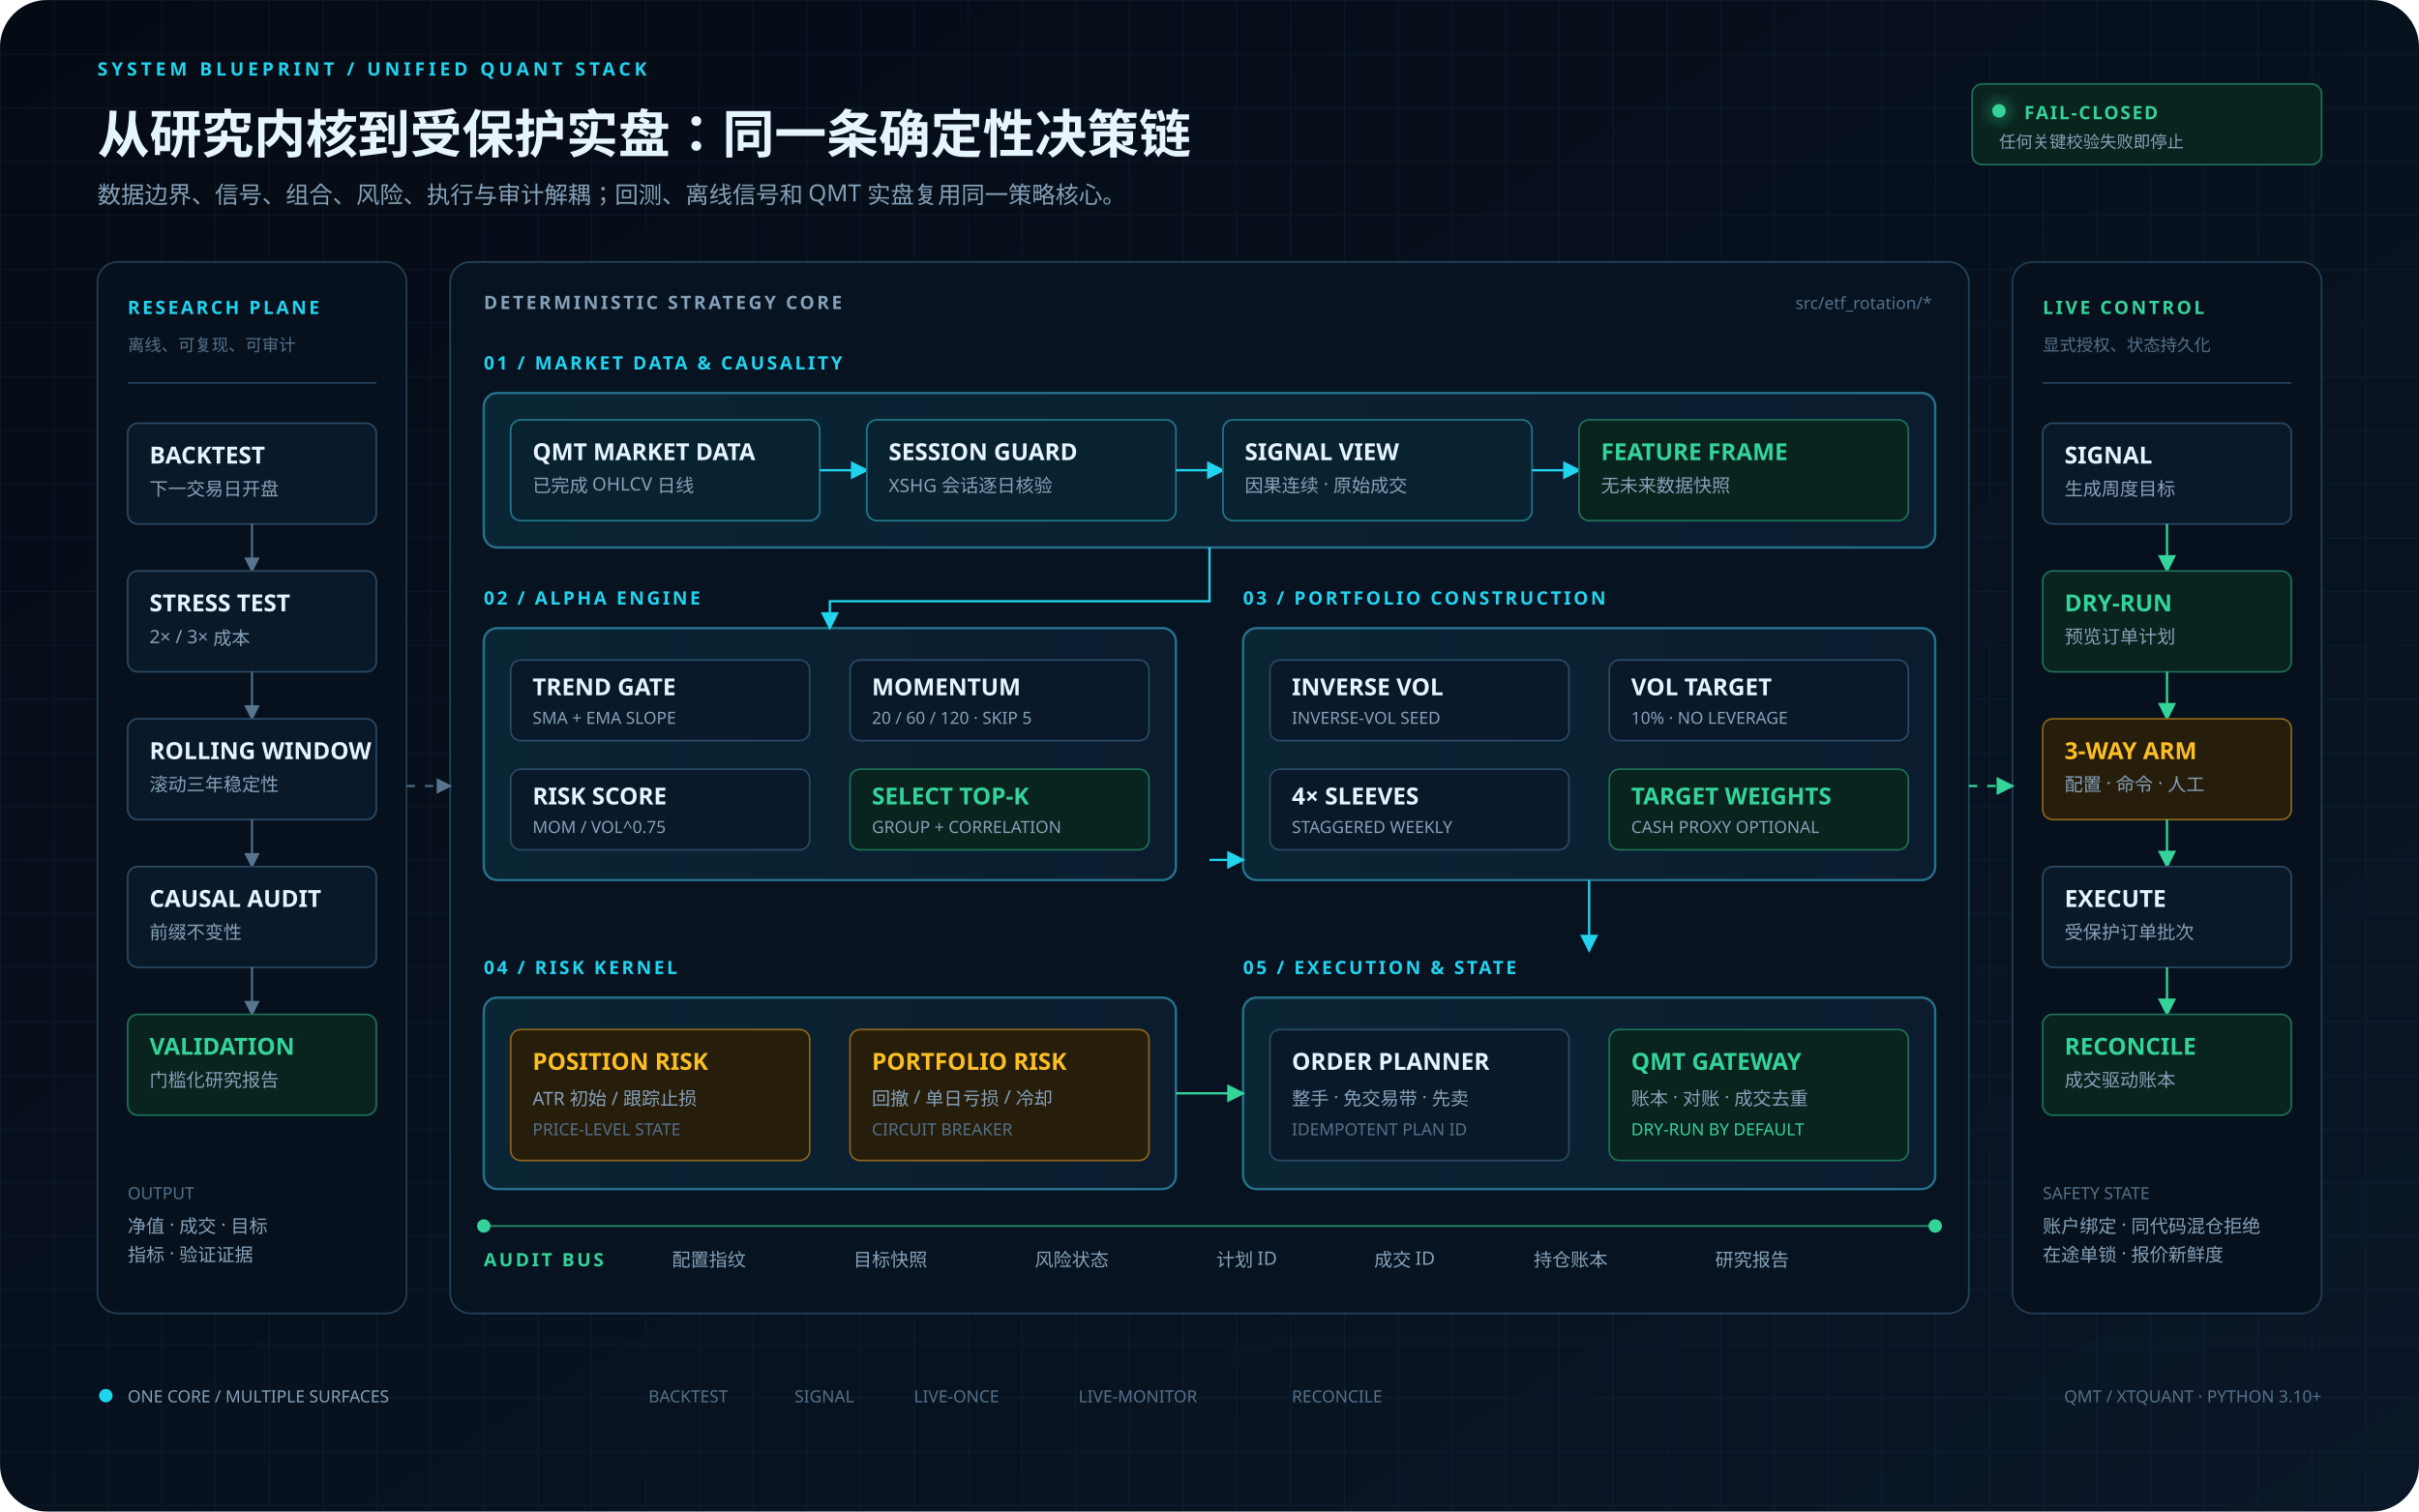
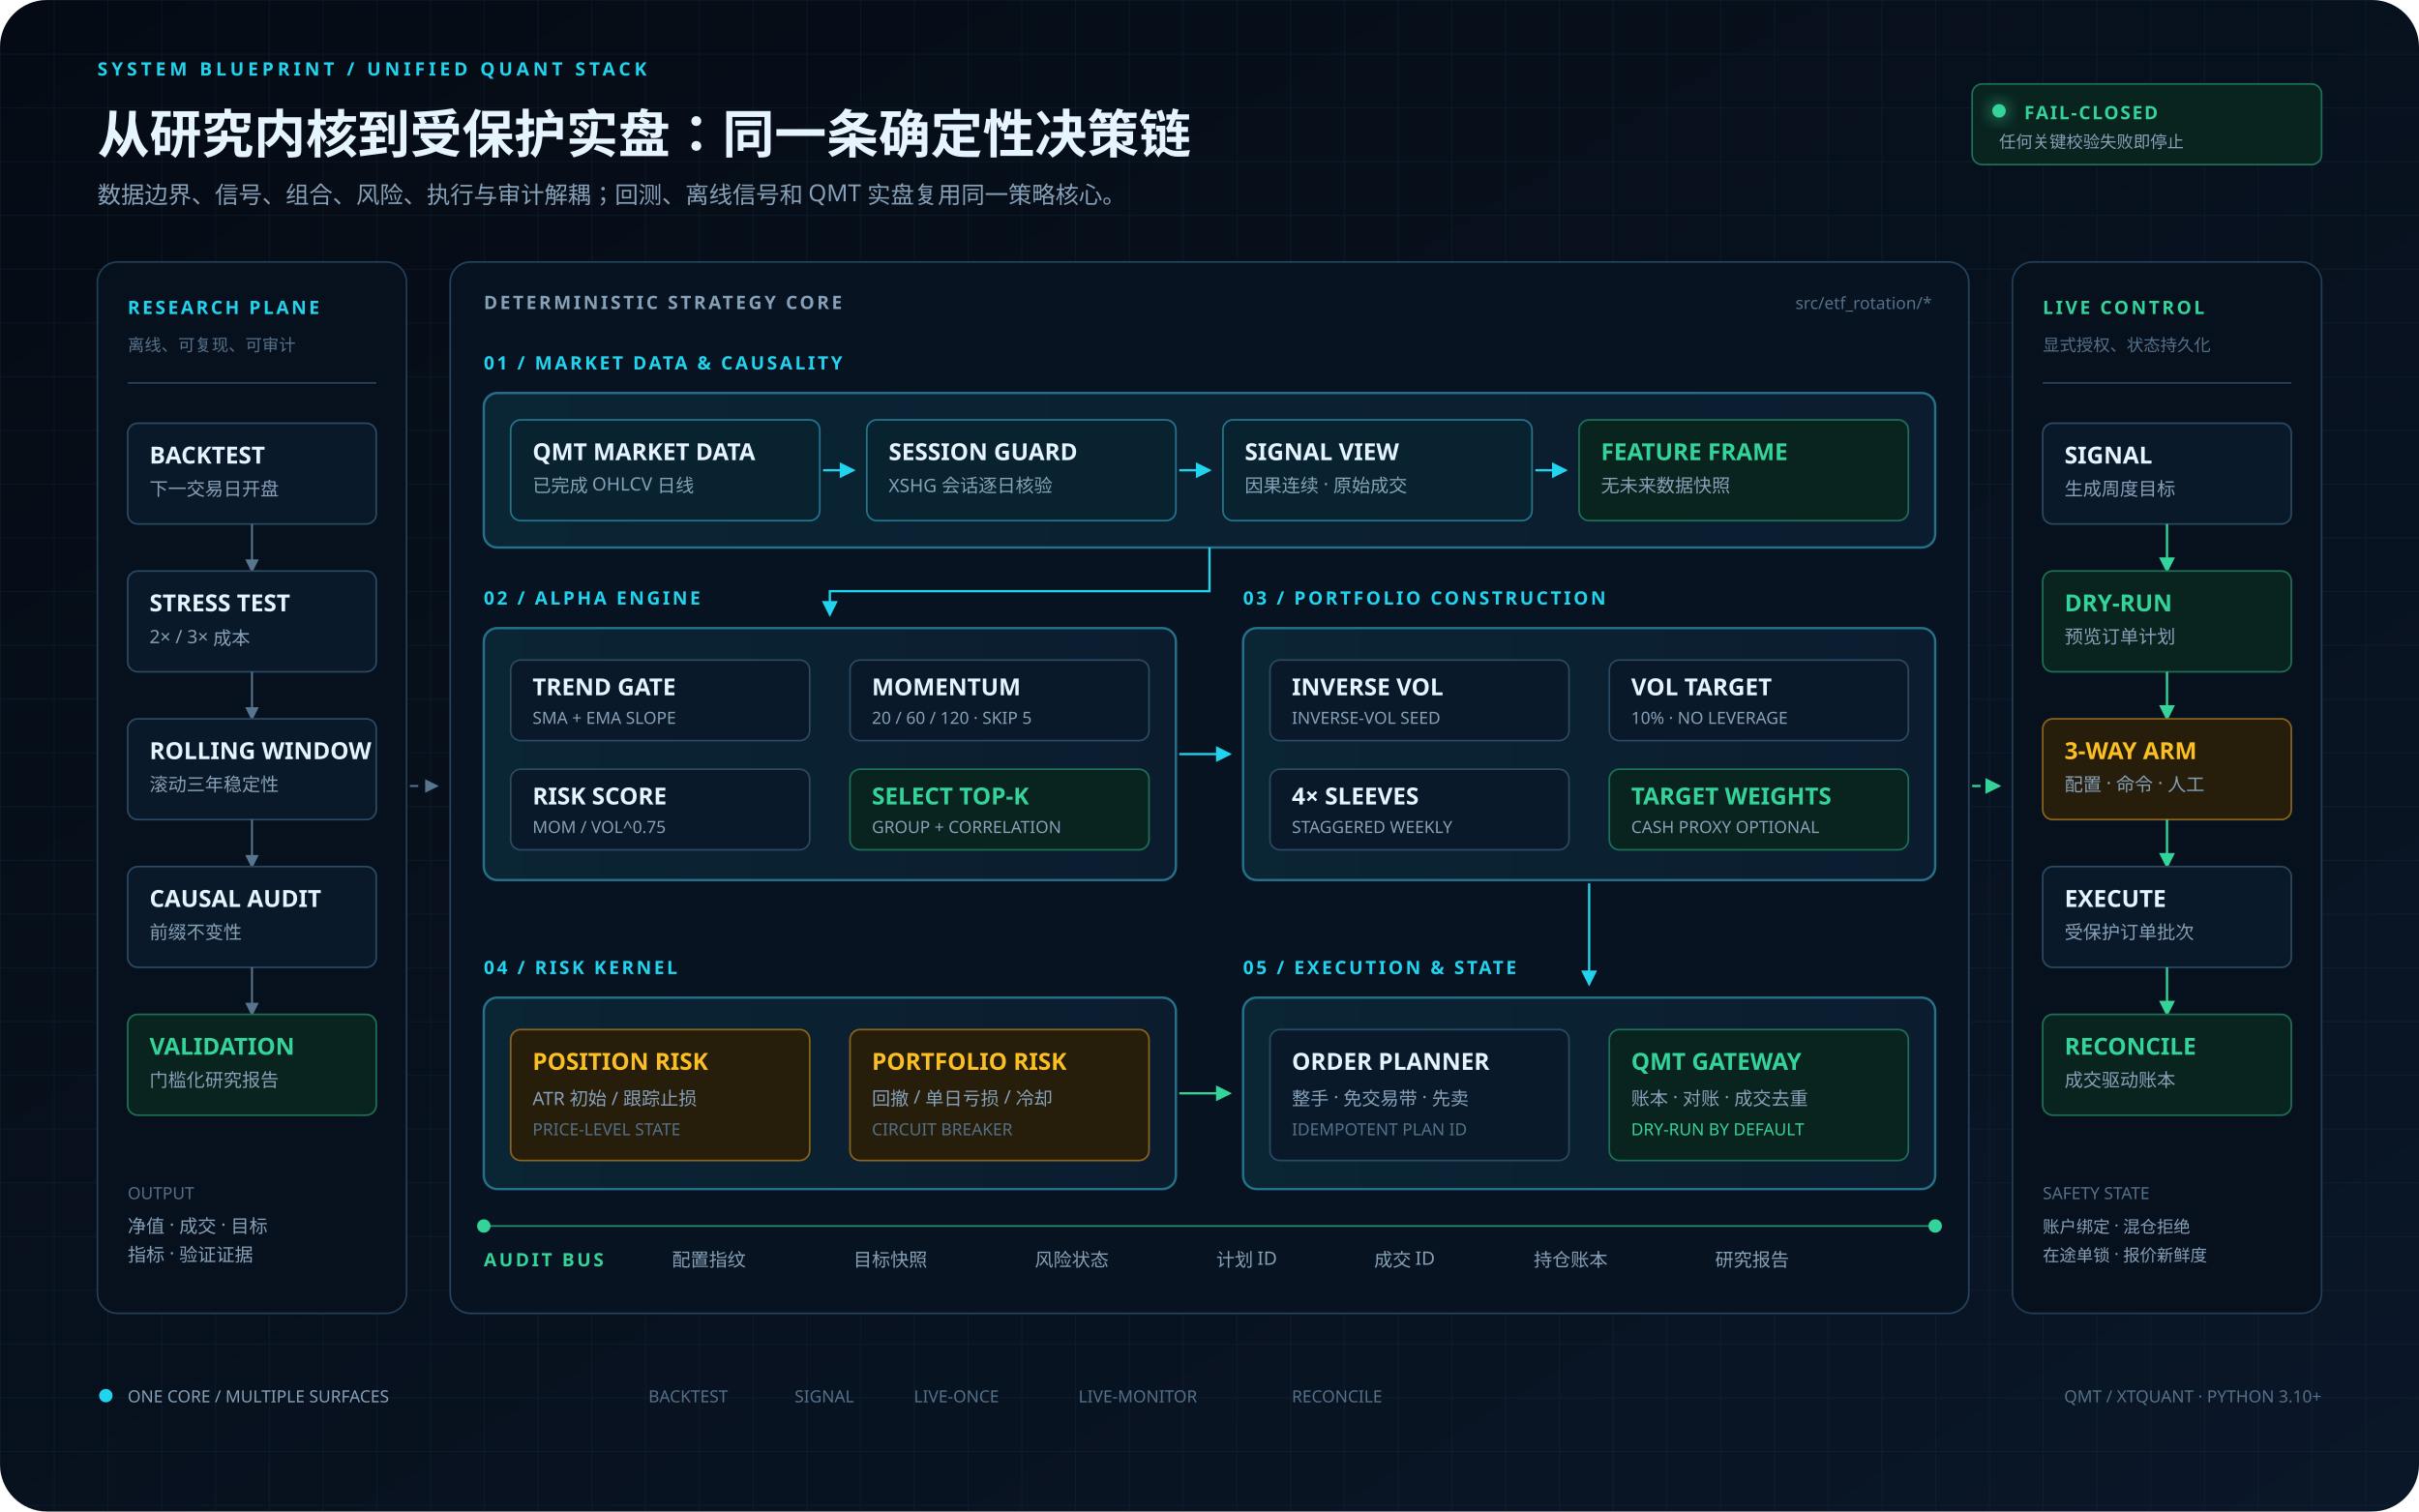
<svg xmlns="http://www.w3.org/2000/svg" width="1440" height="900" viewBox="0 0 1440 900" role="img" aria-labelledby="title desc">
  <defs>
    <linearGradient id="bg" x1="0" y1="0" x2="1" y2="1">
      <stop offset="0" stop-color="#050b14" />
      <stop offset="1" stop-color="#0a1728" />
    </linearGradient>
    <linearGradient id="core" x1="0" y1="0" x2="1" y2="0">
      <stop offset="0" stop-color="#0a2534" />
      <stop offset="1" stop-color="#0b1c2f" />
    </linearGradient>
    <pattern id="grid" width="32" height="32" patternUnits="userSpaceOnUse">
      <path d="M32 0H0V32" fill="none" stroke="#213c55" stroke-width="1" opacity=".23" />
    </pattern>
-     <marker id="arrow-cyan" markerWidth="8" markerHeight="8" refX="7" refY="4" orient="auto">
-       <path d="M0 0 8 4 0 8Z" fill="#22d3ee" />
+     <marker id="arrow-cyan" markerWidth="7" markerHeight="7" refX="6" refY="3.5" orient="auto" markerUnits="strokeWidth">
+       <path d="M0 0 7 3.5 0 7Z" fill="#22d3ee" />
    </marker>
-     <marker id="arrow-green" markerWidth="8" markerHeight="8" refX="7" refY="4" orient="auto">
-       <path d="M0 0 8 4 0 8Z" fill="#34d399" />
+     <marker id="arrow-green" markerWidth="7" markerHeight="7" refX="6" refY="3.5" orient="auto" markerUnits="strokeWidth">
+       <path d="M0 0 7 3.5 0 7Z" fill="#34d399" />
    </marker>
-     <marker id="arrow-dim" markerWidth="8" markerHeight="8" refX="7" refY="4" orient="auto">
-       <path d="M0 0 8 4 0 8Z" fill="#58758f" />
+     <marker id="arrow-dim" markerWidth="7" markerHeight="7" refX="6" refY="3.5" orient="auto" markerUnits="strokeWidth">
+       <path d="M0 0 7 3.5 0 7Z" fill="#58758f" />
    </marker>
    <filter id="glow" x="-80%" y="-80%" width="260%" height="260%">
      <feGaussianBlur stdDeviation="5" result="b" />
      <feMerge>
        <feMergeNode in="b" />
        <feMergeNode in="SourceGraphic" />
      </feMerge>
    </filter>
    <style>
      text{font-family:"Cascadia Code","JetBrains Mono",Consolas,"Microsoft YaHei",sans-serif}.ink{fill:#e6f4ff}.muted{fill:#86a0b8}.dim{fill:#557089}.cyan{fill:#22d3ee}.green{fill:#34d399}.amber{fill:#fbbf24}
      .title{font-size:31px;font-weight:700}.subtitle{font-size:14px}.eyebrow{font-size:11px;font-weight:700;letter-spacing:2.3px}.lane-label{font-size:11px;font-weight:700;letter-spacing:1.5px}.node-title{font-size:14px;font-weight:700}.node-copy{font-size:11px}.tiny{font-size:10px}.status{font-size:11px;font-weight:700;letter-spacing:1px}
      .boundary{fill:#071321;stroke:#24435d;stroke-width:1}.core-boundary{fill:url(#core);stroke:#26718a;stroke-width:1.4}.node{fill:#0a1929;stroke:#2a4963;stroke-width:1}.node-cyan{fill:#092230;stroke:#23758a;stroke-width:1}.node-green{fill:#09231f;stroke:#1d7056;stroke-width:1}.node-amber{fill:#261d0b;stroke:#8a641c;stroke-width:1}.rail{fill:#07111e;stroke:#223d56;stroke-width:1}.wire{fill:none;stroke:#22d3ee;stroke-width:1.35;marker-end:url(#arrow-cyan)}.wire-green{fill:none;stroke:#34d399;stroke-width:1.35;marker-end:url(#arrow-green)}.wire-dim{fill:none;stroke:#58758f;stroke-width:1.15;marker-end:url(#arrow-dim)}.dash{stroke-dasharray:5 6}.separator{stroke:#25425b;stroke-width:1}.port{fill:#22d3ee}.port-green{fill:#34d399}
    </style>
  </defs>
  <rect width="1440" height="900" rx="28" fill="url(#bg)" />
  <rect width="1440" height="900" rx="28" fill="url(#grid)" />
  <g transform="translate(58 45)">
    <text class="eyebrow cyan">SYSTEM BLUEPRINT / UNIFIED QUANT STACK</text>
    <text y="46" class="title ink">从研究内核到受保护实盘：同一条确定性决策链</text>
    <text y="76" class="subtitle muted">数据边界、信号、组合、风险、执行与审计解耦；回测、离线信号和 QMT 实盘复用同一策略核心。</text>
  </g>
  <g transform="translate(1174 50)">
    <rect width="208" height="48" rx="6" class="node-green" />
    <g transform="translate(16 16)" filter="url(#glow)">
      <circle r="4" fill="#34d399" />
    </g>
    <text x="31" y="21" class="status green">FAIL-CLOSED</text>
    <text x="16" y="38" class="tiny muted">任何关键校验失败即停止</text>
  </g>
  <g transform="translate(58 156)">
    <rect width="184" height="626" rx="12" class="rail" />
    <text x="18" y="31" class="lane-label cyan">RESEARCH PLANE</text>
    <text x="18" y="53" class="tiny dim">离线、可复现、可审计</text>
    <line x1="18" y1="72" x2="166" y2="72" class="separator" />
    <g transform="translate(18 96)">
      <rect width="148" height="60" rx="6" class="node" />
      <text x="13" y="24" class="node-title ink">BACKTEST</text>
      <text x="13" y="43" class="node-copy muted">下一交易日开盘</text>
    </g>
    <path d="M92 156V184" class="wire-dim" />
    <g transform="translate(18 184)">
      <rect width="148" height="60" rx="6" class="node" />
      <text x="13" y="24" class="node-title ink">STRESS TEST</text>
      <text x="13" y="43" class="node-copy muted">2× / 3× 成本</text>
    </g>
    <path d="M92 244V272" class="wire-dim" />
    <g transform="translate(18 272)">
      <rect width="148" height="60" rx="6" class="node" />
      <text x="13" y="24" class="node-title ink">ROLLING WINDOW</text>
      <text x="13" y="43" class="node-copy muted">滚动三年稳定性</text>
    </g>
    <path d="M92 332V360" class="wire-dim" />
    <g transform="translate(18 360)">
      <rect width="148" height="60" rx="6" class="node" />
      <text x="13" y="24" class="node-title ink">CAUSAL AUDIT</text>
      <text x="13" y="43" class="node-copy muted">前缀不变性</text>
    </g>
    <path d="M92 420V448" class="wire-dim" />
    <g transform="translate(18 448)">
      <rect width="148" height="60" rx="6" class="node-green" />
      <text x="13" y="24" class="node-title green">VALIDATION</text>
      <text x="13" y="43" class="node-copy muted">门槛化研究报告</text>
    </g>
    <text x="18" y="558" class="tiny dim">OUTPUT</text>
    <text x="18" y="578" class="node-copy muted">净值 · 成交 · 目标</text>
    <text x="18" y="595" class="node-copy muted">指标 · 验证证据</text>
  </g>
  <g transform="translate(268 156)">
    <rect width="904" height="626" rx="12" class="boundary" />
    <text x="20" y="28" class="lane-label muted">DETERMINISTIC STRATEGY CORE</text>
    <text x="882" y="28" text-anchor="end" class="tiny dim">src/etf_rotation/*</text>
    <g transform="translate(20 50)">
      <text y="14" class="lane-label cyan">01 / MARKET DATA &amp; CAUSALITY</text>
      <rect y="28" width="864" height="92" rx="8" class="core-boundary" />
      <g transform="translate(16 44)">
        <rect width="184" height="60" rx="6" class="node-cyan" />
        <text x="13" y="24" class="node-title ink">QMT MARKET DATA</text>
        <text x="13" y="43" class="node-copy muted">已完成 OHLCV 日线</text>
      </g>
-       <path d="M200 74H228" class="wire" />
+       <path d="M202 74H220" class="wire" />
      <g transform="translate(228 44)">
        <rect width="184" height="60" rx="6" class="node-cyan" />
        <text x="13" y="24" class="node-title ink">SESSION GUARD</text>
        <text x="13" y="43" class="node-copy muted">XSHG 会话逐日核验</text>
      </g>
-       <path d="M412 74H440" class="wire" />
+       <path d="M414 74H432" class="wire" />
      <g transform="translate(440 44)">
        <rect width="184" height="60" rx="6" class="node-cyan" />
        <text x="13" y="24" class="node-title ink">SIGNAL VIEW</text>
        <text x="13" y="43" class="node-copy muted">因果连续 · 原始成交</text>
      </g>
-       <path d="M624 74H652" class="wire" />
+       <path d="M626 74H644" class="wire" />
      <g transform="translate(652 44)">
        <rect width="196" height="60" rx="6" class="node-green" />
        <text x="13" y="24" class="node-title green">FEATURE FRAME</text>
        <text x="13" y="43" class="node-copy muted">无未来数据快照</text>
      </g>
    </g>
    <g transform="translate(20 190)">
      <text y="14" class="lane-label cyan">02 / ALPHA ENGINE</text>
      <rect y="28" width="412" height="150" rx="8" class="core-boundary" />
      <g transform="translate(16 47)">
        <rect width="178" height="48" rx="6" class="node" />
        <text x="13" y="21" class="node-title ink">TREND GATE</text>
        <text x="13" y="38" class="tiny muted">SMA + EMA SLOPE</text>
      </g>
      <g transform="translate(218 47)">
        <rect width="178" height="48" rx="6" class="node" />
        <text x="13" y="21" class="node-title ink">MOMENTUM</text>
        <text x="13" y="38" class="tiny muted">20 / 60 / 120 · SKIP 5</text>
      </g>
      <g transform="translate(16 112)">
        <rect width="178" height="48" rx="6" class="node" />
        <text x="13" y="21" class="node-title ink">RISK SCORE</text>
        <text x="13" y="38" class="tiny muted">MOM / VOL^0.75</text>
      </g>
      <g transform="translate(218 112)">
        <rect width="178" height="48" rx="6" class="node-green" />
        <text x="13" y="21" class="node-title green">SELECT TOP-K</text>
        <text x="13" y="38" class="tiny muted">GROUP + CORRELATION</text>
      </g>
    </g>
    <g transform="translate(472 190)">
      <text y="14" class="lane-label cyan">03 / PORTFOLIO CONSTRUCTION</text>
      <rect y="28" width="412" height="150" rx="8" class="core-boundary" />
      <g transform="translate(16 47)">
        <rect width="178" height="48" rx="6" class="node" />
        <text x="13" y="21" class="node-title ink">INVERSE VOL</text>
        <text x="13" y="38" class="tiny muted">INVERSE-VOL SEED</text>
      </g>
      <g transform="translate(218 47)">
        <rect width="178" height="48" rx="6" class="node" />
        <text x="13" y="21" class="node-title ink">VOL TARGET</text>
        <text x="13" y="38" class="tiny muted">10% · NO LEVERAGE</text>
      </g>
      <g transform="translate(16 112)">
        <rect width="178" height="48" rx="6" class="node" />
        <text x="13" y="21" class="node-title ink">4× SLEEVES</text>
        <text x="13" y="38" class="tiny muted">STAGGERED WEEKLY</text>
      </g>
      <g transform="translate(218 112)">
        <rect width="178" height="48" rx="6" class="node-green" />
        <text x="13" y="21" class="node-title green">TARGET WEIGHTS</text>
        <text x="13" y="38" class="tiny muted">CASH PROXY OPTIONAL</text>
      </g>
    </g>
-     <path d="M452 356H472" class="wire" />
-     <path d="M452 170V202H226V218" class="wire" />
+     <path d="M434 293H464" class="wire" />
+     <path d="M452 170V196H226V210" class="wire" />
    <g transform="translate(20 410)">
      <text y="14" class="lane-label cyan">04 / RISK KERNEL</text>
      <rect y="28" width="412" height="114" rx="8" class="core-boundary" />
      <g transform="translate(16 47)">
        <rect width="178" height="78" rx="6" class="node-amber" />
        <text x="13" y="24" class="node-title amber">POSITION RISK</text>
        <text x="13" y="45" class="node-copy muted">ATR 初始 / 跟踪止损</text>
        <text x="13" y="63" class="tiny dim">PRICE-LEVEL STATE</text>
      </g>
      <g transform="translate(218 47)">
        <rect width="178" height="78" rx="6" class="node-amber" />
        <text x="13" y="24" class="node-title amber">PORTFOLIO RISK</text>
        <text x="13" y="45" class="node-copy muted">回撤 / 单日亏损 / 冷却</text>
        <text x="13" y="63" class="tiny dim">CIRCUIT BREAKER</text>
      </g>
    </g>
    <g transform="translate(472 410)">
      <text y="14" class="lane-label cyan">05 / EXECUTION &amp; STATE</text>
      <rect y="28" width="412" height="114" rx="8" class="core-boundary" />
      <g transform="translate(16 47)">
        <rect width="178" height="78" rx="6" class="node" />
        <text x="13" y="24" class="node-title ink">ORDER PLANNER</text>
        <text x="13" y="45" class="node-copy muted">整手 · 免交易带 · 先卖</text>
        <text x="13" y="63" class="tiny dim">IDEMPOTENT PLAN ID</text>
      </g>
      <g transform="translate(218 47)">
        <rect width="178" height="78" rx="6" class="node-green" />
        <text x="13" y="24" class="node-title green">QMT GATEWAY</text>
        <text x="13" y="45" class="node-copy muted">账本 · 对账 · 成交去重</text>
        <text x="13" y="63" class="tiny green">DRY-RUN BY DEFAULT</text>
      </g>
    </g>
-     <path d="M678 368V410" class="wire" />
-     <path d="M432 495H472" class="wire-green" />
+     <path d="M678 370V430" class="wire" />
+     <path d="M434 495H464" class="wire-green" />
    <g transform="translate(20 574)">
      <line x1="0" y1="0" x2="864" y2="0" stroke="#34d399" stroke-width="1" opacity=".65" />
      <circle cx="0" r="4" class="port-green" />
      <circle cx="864" r="4" class="port-green" />
      <text y="24" class="lane-label green">AUDIT BUS</text>
      <text x="112" y="24" class="node-copy muted">配置指纹</text>
      <text x="220" y="24" class="node-copy muted">目标快照</text>
      <text x="328" y="24" class="node-copy muted">风险状态</text>
      <text x="436" y="24" class="node-copy muted">计划 ID</text>
      <text x="530" y="24" class="node-copy muted">成交 ID</text>
      <text x="625" y="24" class="node-copy muted">持仓账本</text>
      <text x="733" y="24" class="node-copy muted">研究报告</text>
    </g>
  </g>
  <g transform="translate(1198 156)">
    <rect width="184" height="626" rx="12" class="rail" />
    <text x="18" y="31" class="lane-label green">LIVE CONTROL</text>
    <text x="18" y="53" class="tiny dim">显式授权、状态持久化</text>
    <line x1="18" y1="72" x2="166" y2="72" class="separator" />
    <g transform="translate(18 96)">
      <rect width="148" height="60" rx="6" class="node" />
      <text x="13" y="24" class="node-title ink">SIGNAL</text>
      <text x="13" y="43" class="node-copy muted">生成周度目标</text>
    </g>
    <path d="M92 156V184" class="wire-green" />
    <g transform="translate(18 184)">
      <rect width="148" height="60" rx="6" class="node-green" />
      <text x="13" y="24" class="node-title green">DRY-RUN</text>
      <text x="13" y="43" class="node-copy muted">预览订单计划</text>
    </g>
    <path d="M92 244V272" class="wire-green" />
    <g transform="translate(18 272)">
      <rect width="148" height="60" rx="6" class="node-amber" />
      <text x="13" y="24" class="node-title amber">3-WAY ARM</text>
      <text x="13" y="43" class="node-copy muted">配置 · 命令 · 人工</text>
    </g>
    <path d="M92 332V360" class="wire-green" />
    <g transform="translate(18 360)">
      <rect width="148" height="60" rx="6" class="node" />
      <text x="13" y="24" class="node-title ink">EXECUTE</text>
      <text x="13" y="43" class="node-copy muted">受保护订单批次</text>
    </g>
    <path d="M92 420V448" class="wire-green" />
    <g transform="translate(18 448)">
      <rect width="148" height="60" rx="6" class="node-green" />
      <text x="13" y="24" class="node-title green">RECONCILE</text>
      <text x="13" y="43" class="node-copy muted">成交驱动账本</text>
    </g>
    <text x="18" y="558" class="tiny dim">SAFETY STATE</text>
-     <text x="18" y="578" class="node-copy muted">账户绑定 · 同代码混仓拒绝</text>
-     <text x="18" y="595" class="node-copy muted">在途单锁 · 报价新鲜度</text>
-   </g>
-   <path d="M242 468H268" class="wire-dim dash" />
-   <path d="M1172 468H1198" class="wire-green dash" />
+     <text x="18" y="578" class="tiny muted">账户绑定 · 混仓拒绝</text>
+     <text x="18" y="595" class="tiny muted">在途单锁 · 报价新鲜度</text>
+   </g>
+   <path d="M244 468H260" class="wire-dim dash" />
+   <path d="M1174 468H1190" class="wire-green dash" />
  <g transform="translate(58 826)">
    <circle cx="5" cy="5" r="4" class="port" />
    <text x="18" y="9" class="tiny muted">ONE CORE / MULTIPLE SURFACES</text>
    <text x="328" y="9" class="tiny dim">BACKTEST</text>
    <text x="415" y="9" class="tiny dim">SIGNAL</text>
    <text x="486" y="9" class="tiny dim">LIVE-ONCE</text>
    <text x="584" y="9" class="tiny dim">LIVE-MONITOR</text>
    <text x="711" y="9" class="tiny dim">RECONCILE</text>
    <text x="1324" y="9" text-anchor="end" class="tiny dim">QMT / XTQUANT · PYTHON 3.10+</text>
  </g>
</svg>
